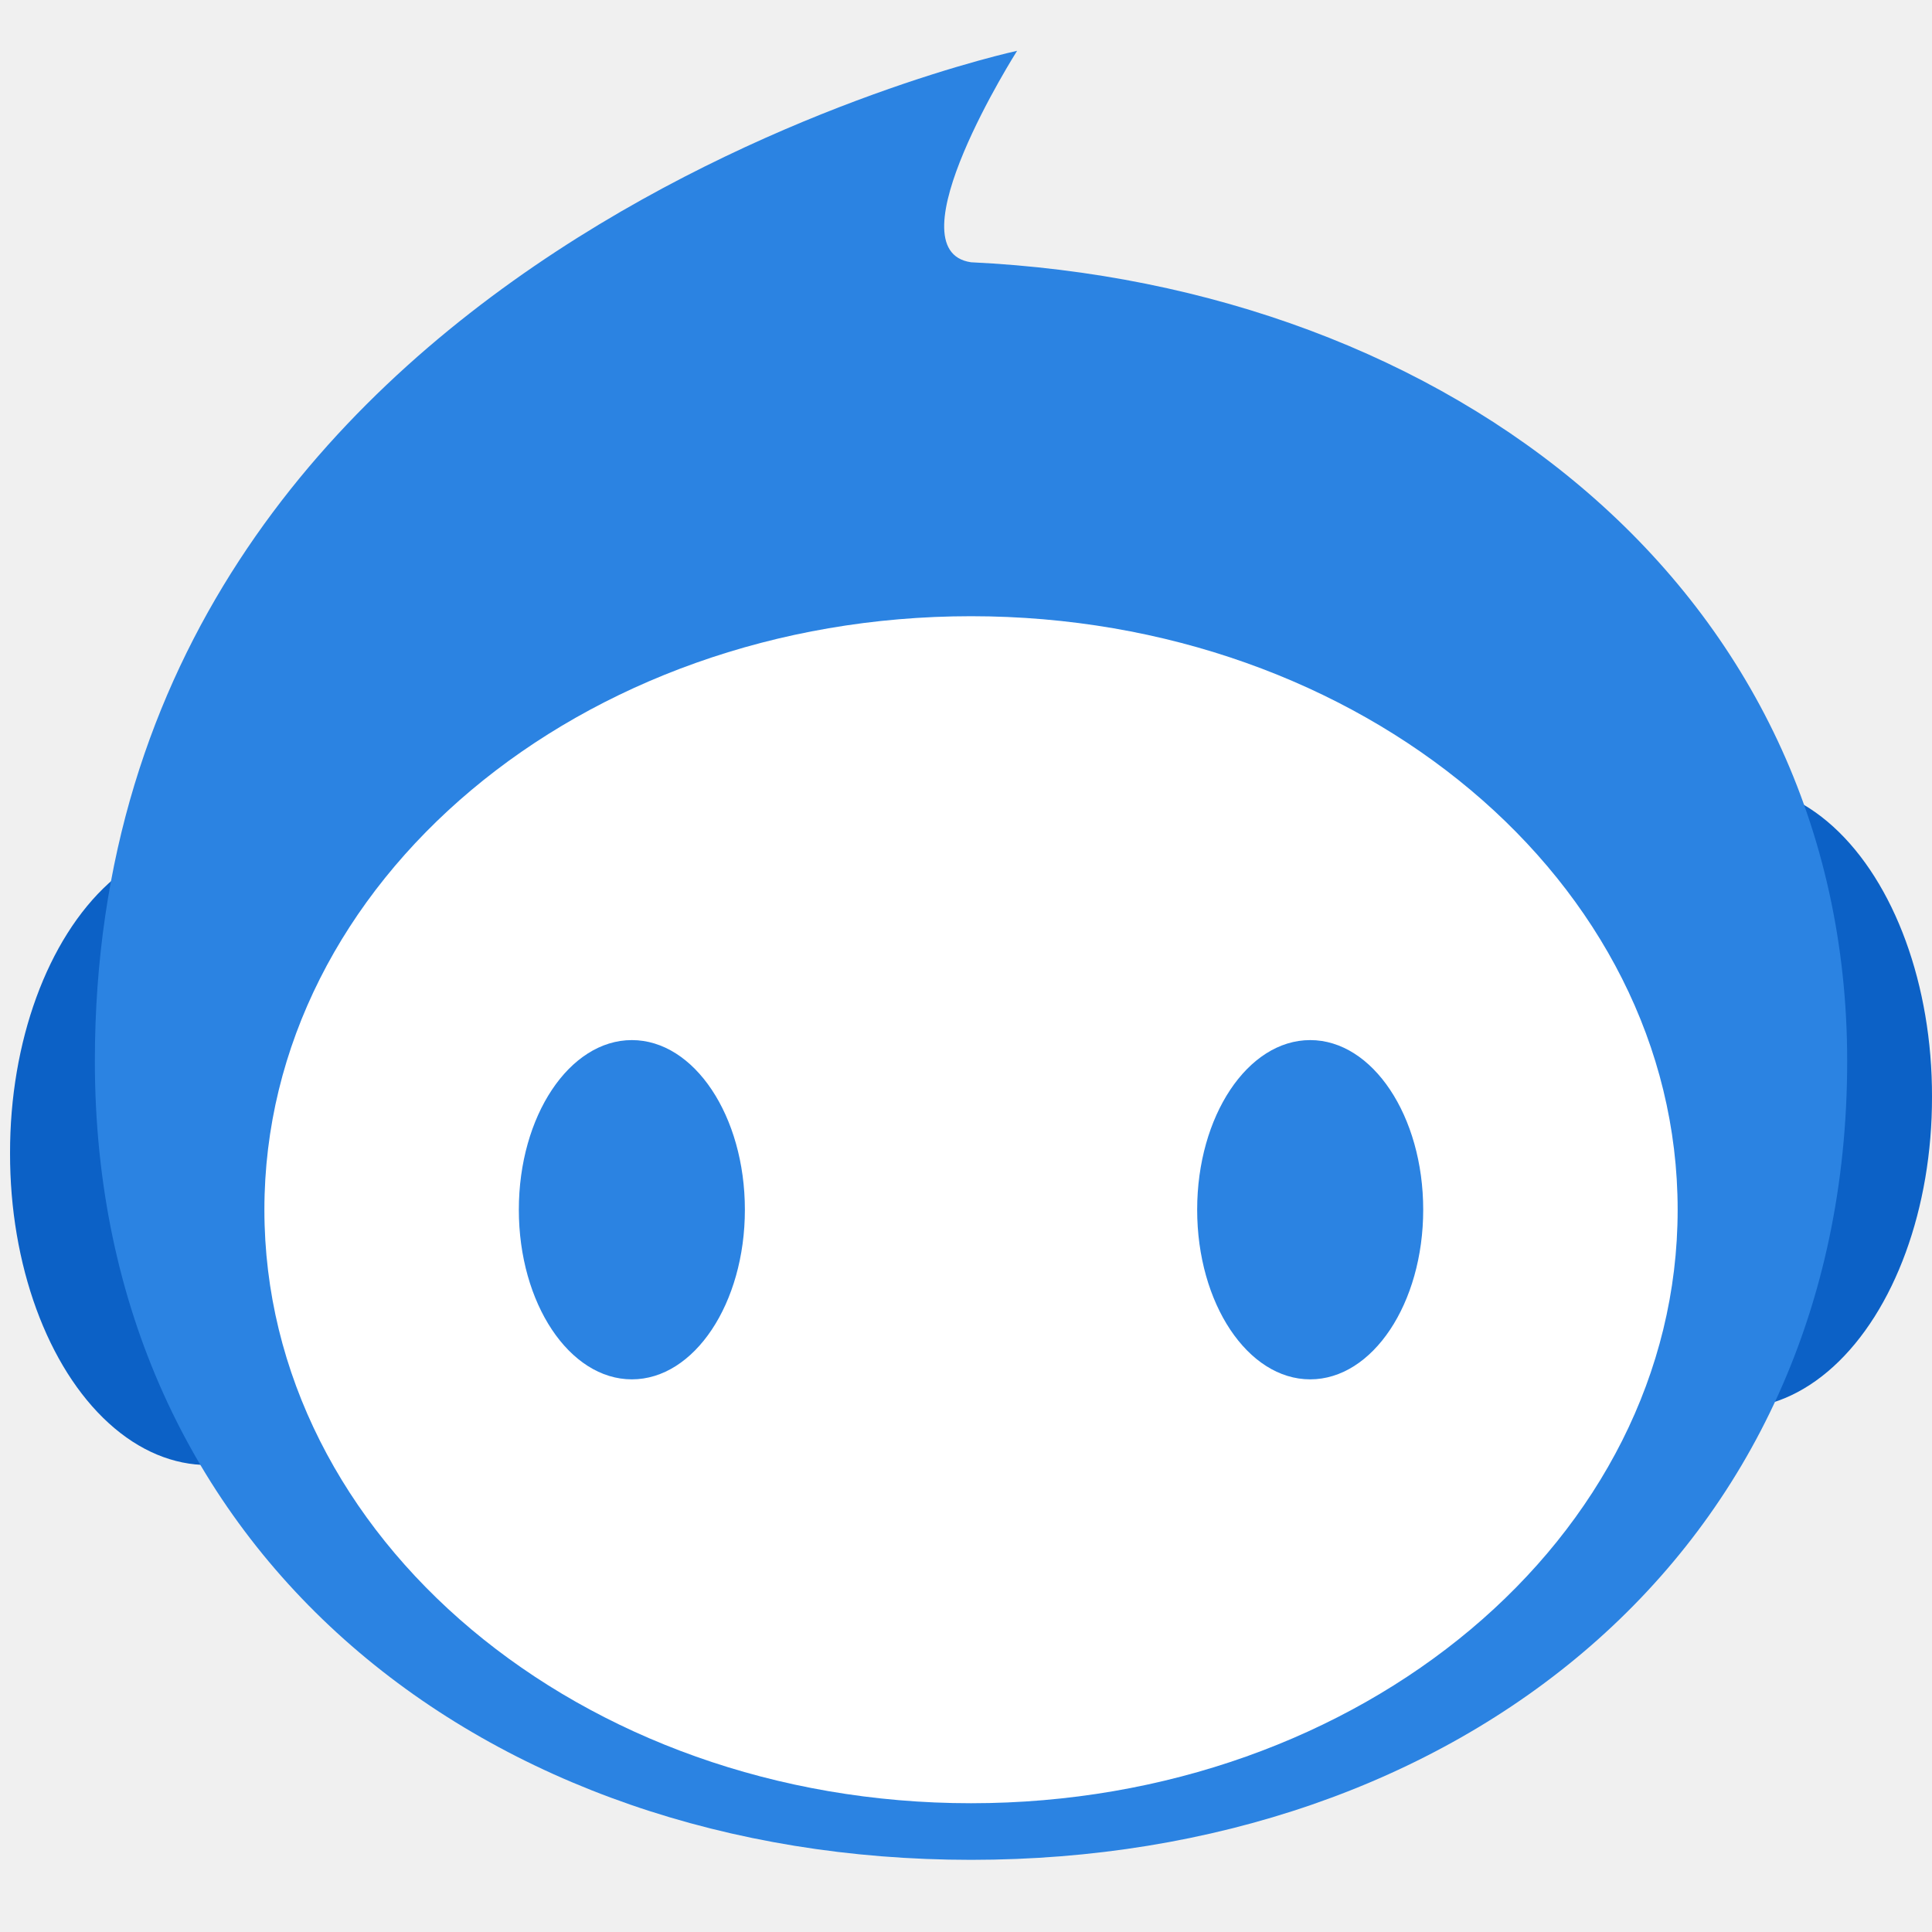
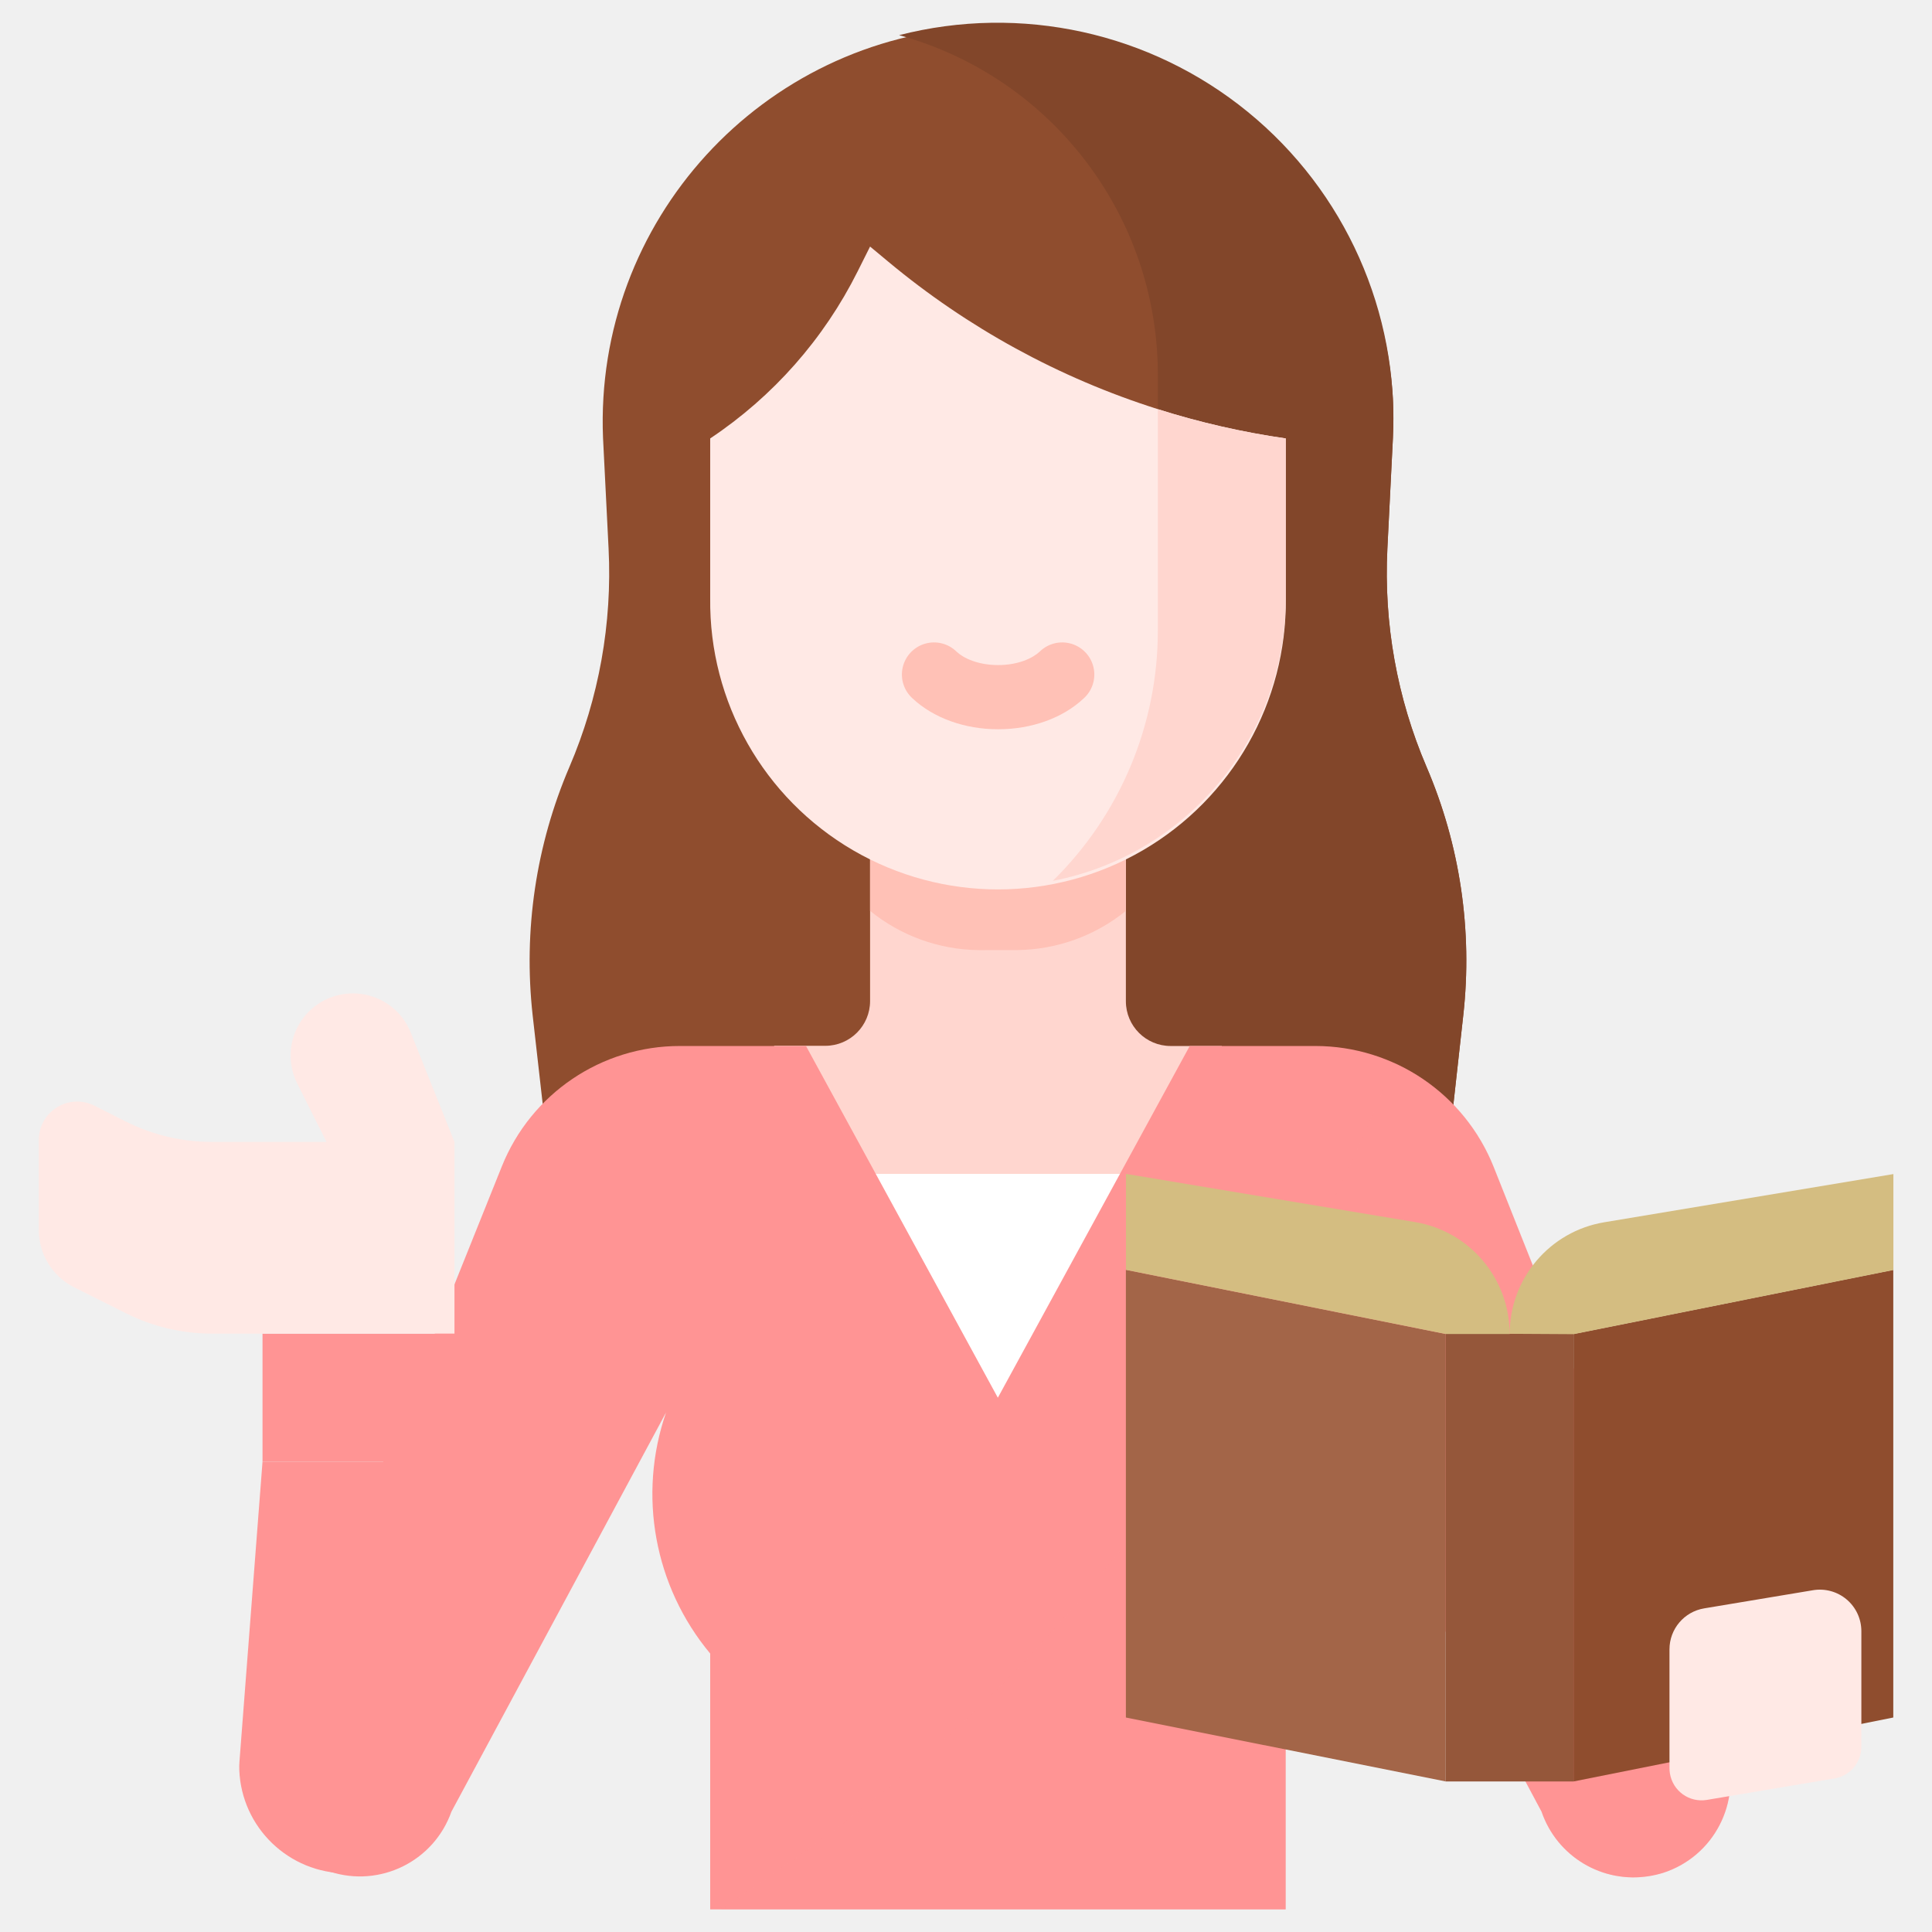
- <svg xmlns="http://www.w3.org/2000/svg" t="1710945892563" class="icon" viewBox="0 0 1024 1024" version="1.1" p-id="15384" width="200" height="200">
-   <path d="M814.285 581.274a164.762 104.858 90 1 0 209.715 0 164.762 104.858 90 1 0-209.715 0Z" fill="#0C61C6" p-id="15385" />
-   <path d="M5.325 611.226a164.762 104.858 90 1 0 209.715 0 164.762 104.858 90 1 0-209.715 0Z" fill="#0C61C6" p-id="15386" />
-   <path d="M514.662 985.754c256.461 0 464.384-161.178 464.384-423.373 0-249.702-210.432-411.29-464.384-423.373-42.752-6.246 24.422-112.077 24.422-112.077S50.278 132.198 50.278 562.381c0 261.939 207.923 423.373 464.384 423.373z" fill="#2B83E2" p-id="15387" />
-   <path d="M140.134 641.178a374.528 314.573 0 1 0 749.056 0 374.528 314.573 0 1 0-749.056 0Z" fill="#FFFFFF" p-id="15388" />
-   <path d="M274.995 641.178a89.907 59.904 90 1 0 119.808 0 89.907 59.904 90 1 0-119.808 0Z" fill="#2B83E2" p-id="15389" />
-   <path d="M634.522 641.178a89.907 59.904 90 1 0 119.808 0 89.907 59.904 90 1 0-119.808 0Z" fill="#2B83E2" p-id="15390" />
+ <svg xmlns="http://www.w3.org/2000/svg" t="1711799230644" class="icon" viewBox="0 0 1024 1024" version="1.1" p-id="50055" width="200" height="200">
+   <path d="M775.58 538L770 588.3l-3.78 33.88H291.68L288 588.3 282.3 538a261.02 261.02 0 0 1 19.5-131.5 260.82 260.82 0 0 0 20.76-115.74l-2.94-58.64a209.6 209.6 0 0 1 418.66-20.92c0.34 6.96 0.34 14 0 20.9l-2.94 58.64a260.82 260.82 0 0 0 20.76 115.74 260.56 260.56 0 0 1 19.48 131.52z" fill="#8F4D2E" p-id="50056" />
+   <path d="M775.58 538L770 588.3h-190.2v-186.44L613.68 334V198.48a186.6 186.6 0 0 0-137.14-179.84 209.82 209.82 0 0 1 261.74 213.46l-2.94 58.64a260.82 260.82 0 0 0 20.76 115.74 260.56 260.56 0 0 1 19.48 131.52z" fill="#82462A" p-id="50057" />
+   <path d="M620.46 554.4a23.72 23.72 0 0 1-23.72-23.7v-112h-135.58v111.86a23.74 23.74 0 0 1-23.7 23.74h-27.14V656h237.26v-101.6z" fill="#FFD6CF" p-id="50058" />
+   <path d="M539.16 503.56a93.08 93.08 0 0 0 57.58-20.78v-64h-135.58v64a92.96 92.96 0 0 0 57.56 20.8z" fill="#FFC1B6" p-id="50059" />
+   <path d="M681.48 232.38v84.74a152.54 152.54 0 1 1-305.06 0v-84.74a230 230 0 0 0 78.16-88.56l6.58-13.14 9.62 8a422.3 422.3 0 0 0 142.9 78.18 425.62 425.62 0 0 0 67.8 15.52z" fill="#FFE9E5" p-id="50060" />
+   <path d="M681.48 232.38v84.74A152.62 152.62 0 0 1 558 466.88 185.74 185.74 0 0 0 613.68 334v-117.1a425.62 425.62 0 0 0 67.8 15.48z" fill="#FFD6CF" p-id="50061" />
+   <path d="M444.2 622.18h169.48v118.64H444.2z" fill="#FFFFFF" p-id="50062" />
+   <path d="M874.2 994.36a51.48 51.48 0 0 1-57.14-34.14l-112-210a132 132 0 0 1-23.64 126.2V1012h-305v-135.58a132.2 132.2 0 0 1-23.4-127.78l-113.76 211.58A51.42 51.42 0 0 1 141.62 928L266 618.18a101.62 101.62 0 0 1 94.36-63.78h66.84l101.68 186.42 101.7-186.42h66.58a101.78 101.78 0 0 1 94.5 64.12L914.74 928a51.48 51.48 0 0 1-33.34 64.68 55.52 55.52 0 0 1-7.2 1.68z" fill="#FF9494" p-id="50063" />
+   <path d="M126.92 933.64l12.22-158.92h101.68V938a57.04 57.04 0 0 1-114 0q-0.08-2.16 0.1-4.36z" fill="#FF9494" p-id="50064" />
+   <path d="M179.02 527.5a32.94 32.94 0 0 0-21.5 46.72l15.52 31.02H112.3a101.72 101.72 0 0 1-45.48-10.74L50 586a20.34 20.34 0 0 0-29.44 18.2V652a34 34 0 0 0 18.74 30.32l27.58 13.8a101.72 101.72 0 0 0 45.48 10.74h128.52v-101.62l-23.2-58a32.94 32.94 0 0 0-38.6-19.72z" fill="#FFE9E5" p-id="50065" />
+   <path d="M139.14 706.94h101.68v67.78H139.14z" fill="#FF9494" p-id="50066" />
+   <path d="M874.2 994.36a51.48 51.48 0 0 1-57.14-34.14l-112-210a132 132 0 0 1-23.64 126.2V1012H382c139.9-91.36 258-207.28 356.98-448.62a101.6 101.6 0 0 1 52.76 55.14L914.74 928a51.48 51.48 0 0 1-33.34 64.68 55.52 55.52 0 0 1-7.2 1.68z" fill="#FF9494" opacity=".25" p-id="50067" />
+   <path d="M766.22 944.2l-169.48-33.88V673.04l169.48 34z" fill="#A36548" p-id="50068" />
+   <path d="M834 944.2l169.48-33.88V673.04l-169.48 34z" fill="#8F4D2E" p-id="50069" />
+   <path d="M766.22 706.94H834V944.2h-67.8z" fill="#95573A" p-id="50070" />
+   <path d="M800.12 706.94A60 60 0 0 0 750 647.72l-153.22-25.54v50.86l169.48 34h33.9a60 60 0 0 1 50.16-59.22l153.22-25.54v50.86l-169.48 34z" fill="#D4BD81" p-id="50071" />
+   <path d="M972.38 942.6L904.6 954a16.96 16.96 0 0 1-19.5-14 16.32 16.32 0 0 1-0.24-2.78v-63a22 22 0 0 1 18.44-21.76l57.56-9.6a22 22 0 0 1 25.7 21.76v61.3a16.98 16.98 0 0 1-14.18 16.68z" fill="#FFE9E5" p-id="50072" />
+   <path d="M528.94 386.52c-17.7 0-34.18-6-45.22-16.3a17.02 17.02 0 1 1 23.3-24.8c3.64 3.42 11.32 7.08 22 7.08s18.3-3.66 22-7.08a17.02 17.02 0 1 1 23.3 24.8c-11.04 10.36-27.52 16.3-45.24 16.3z" fill="#FFC1B6" p-id="50073" />
</svg>
